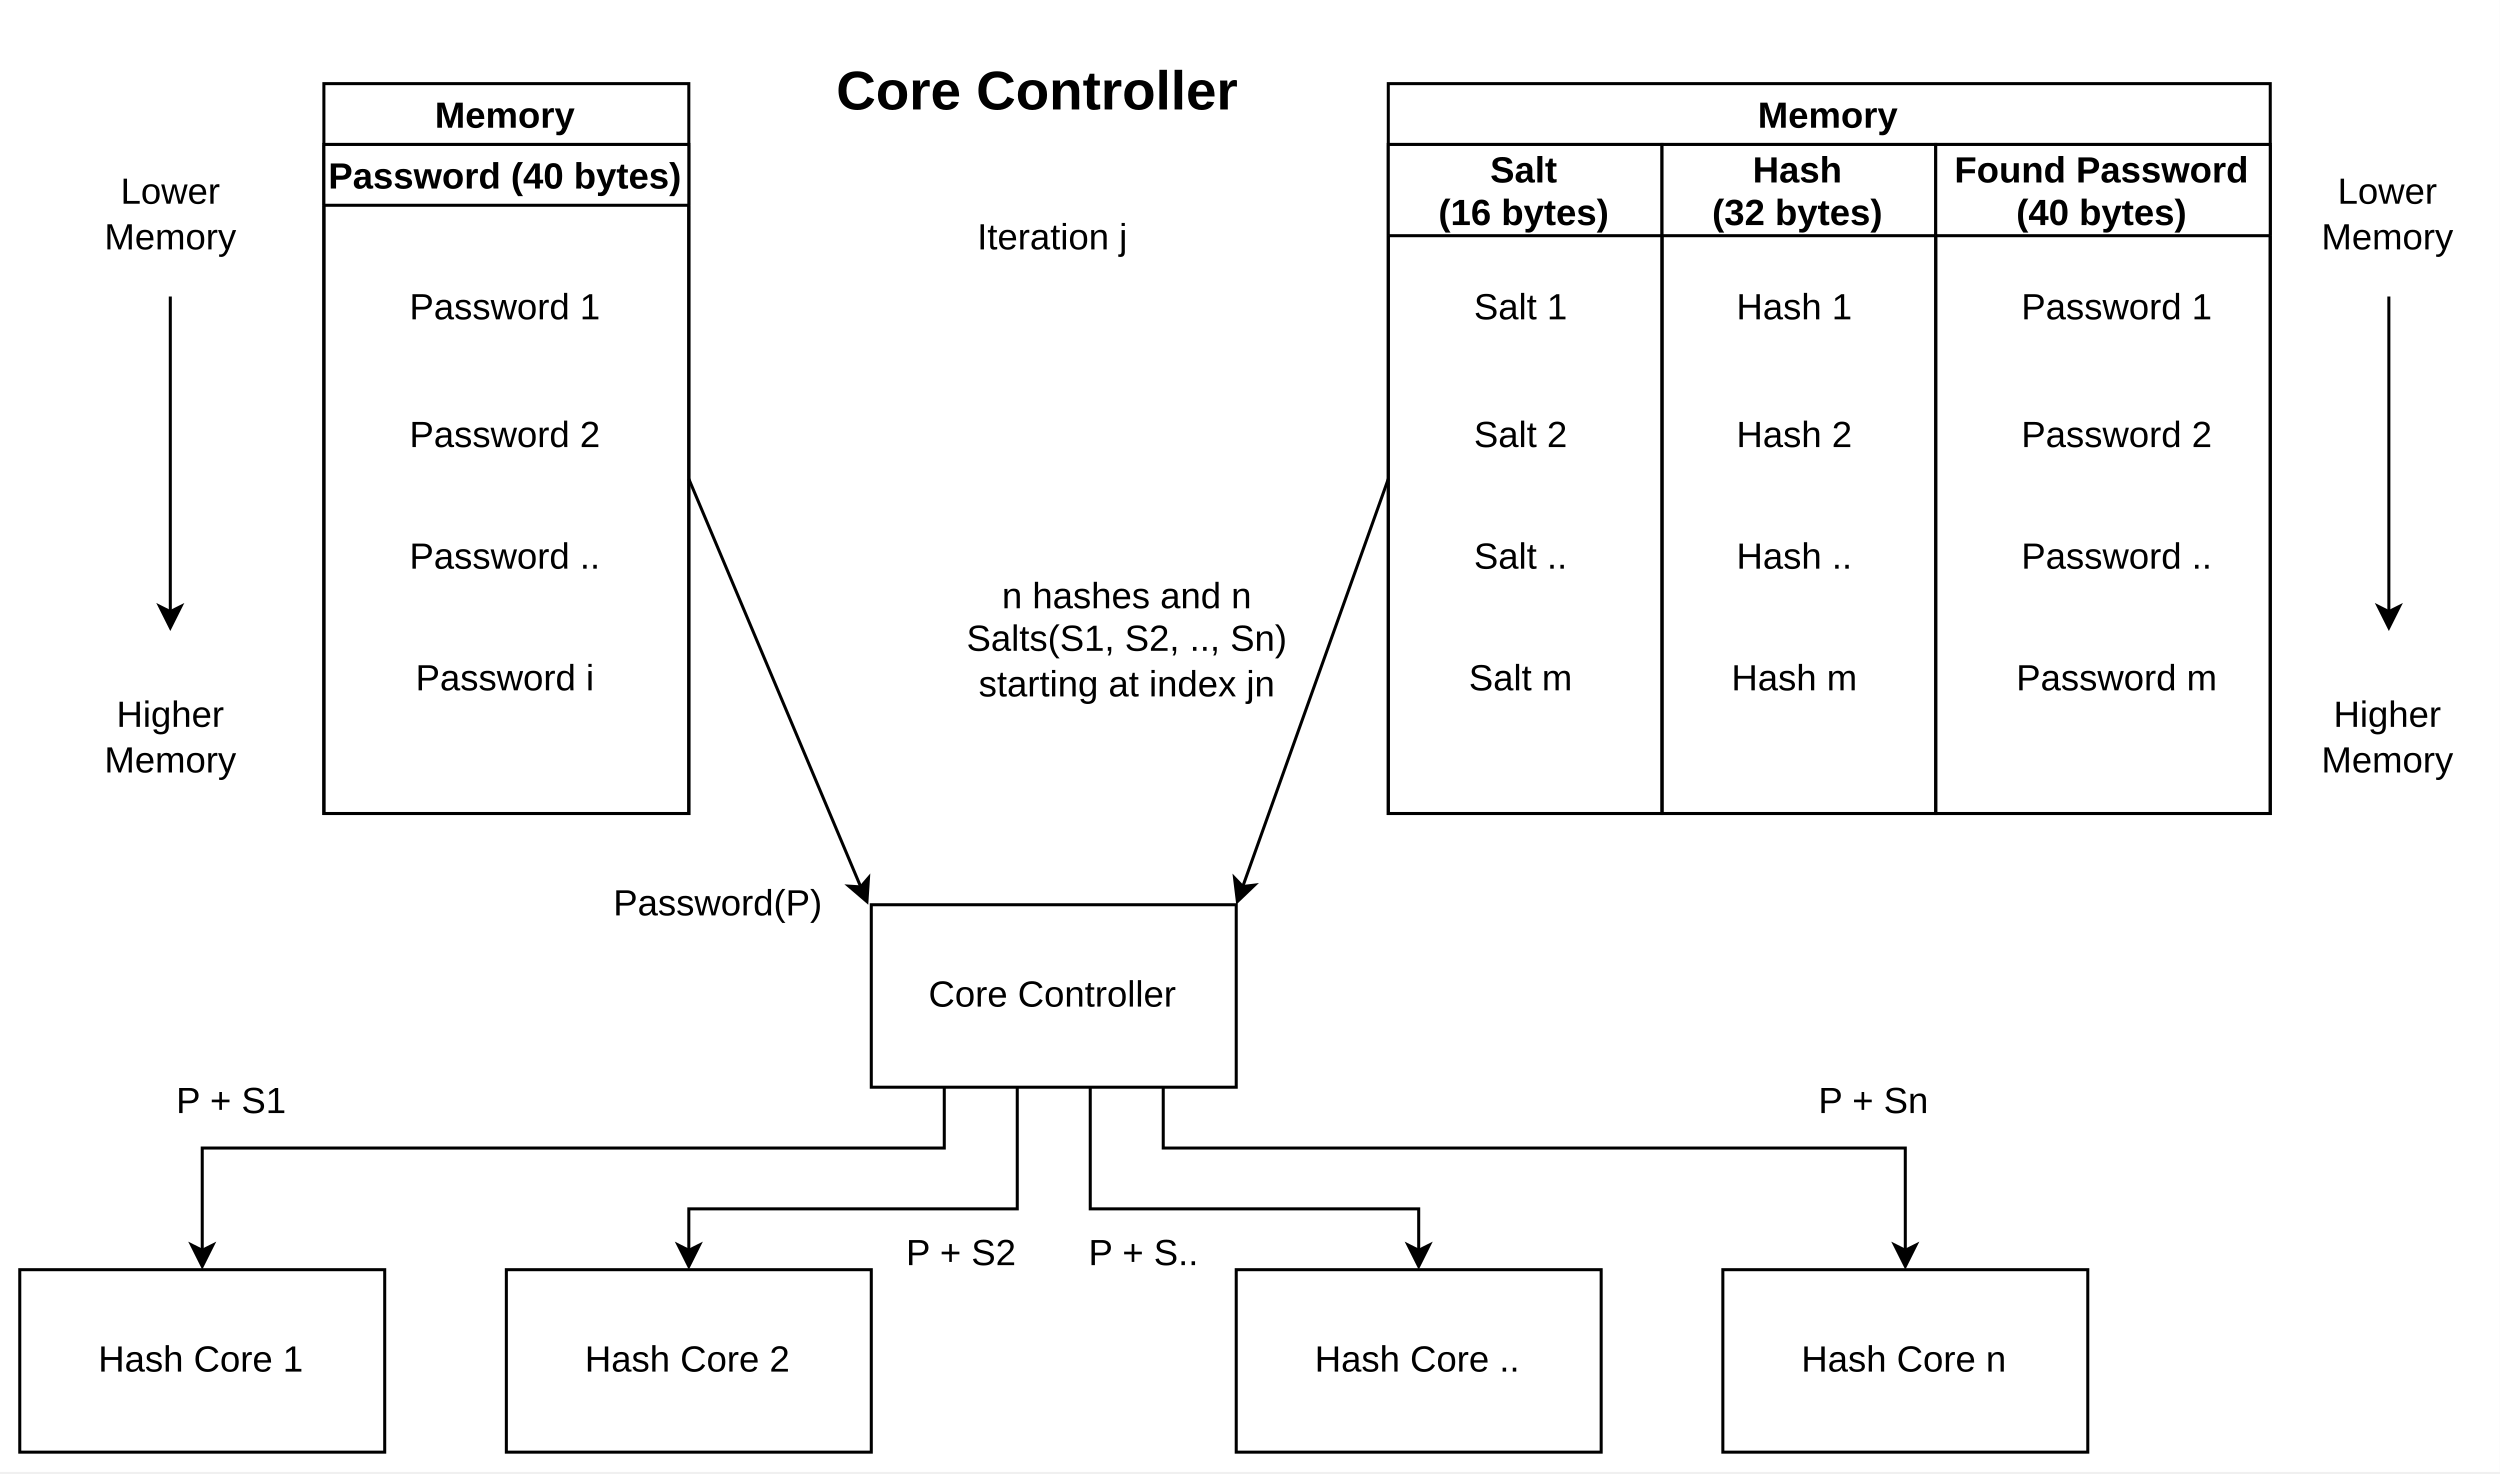
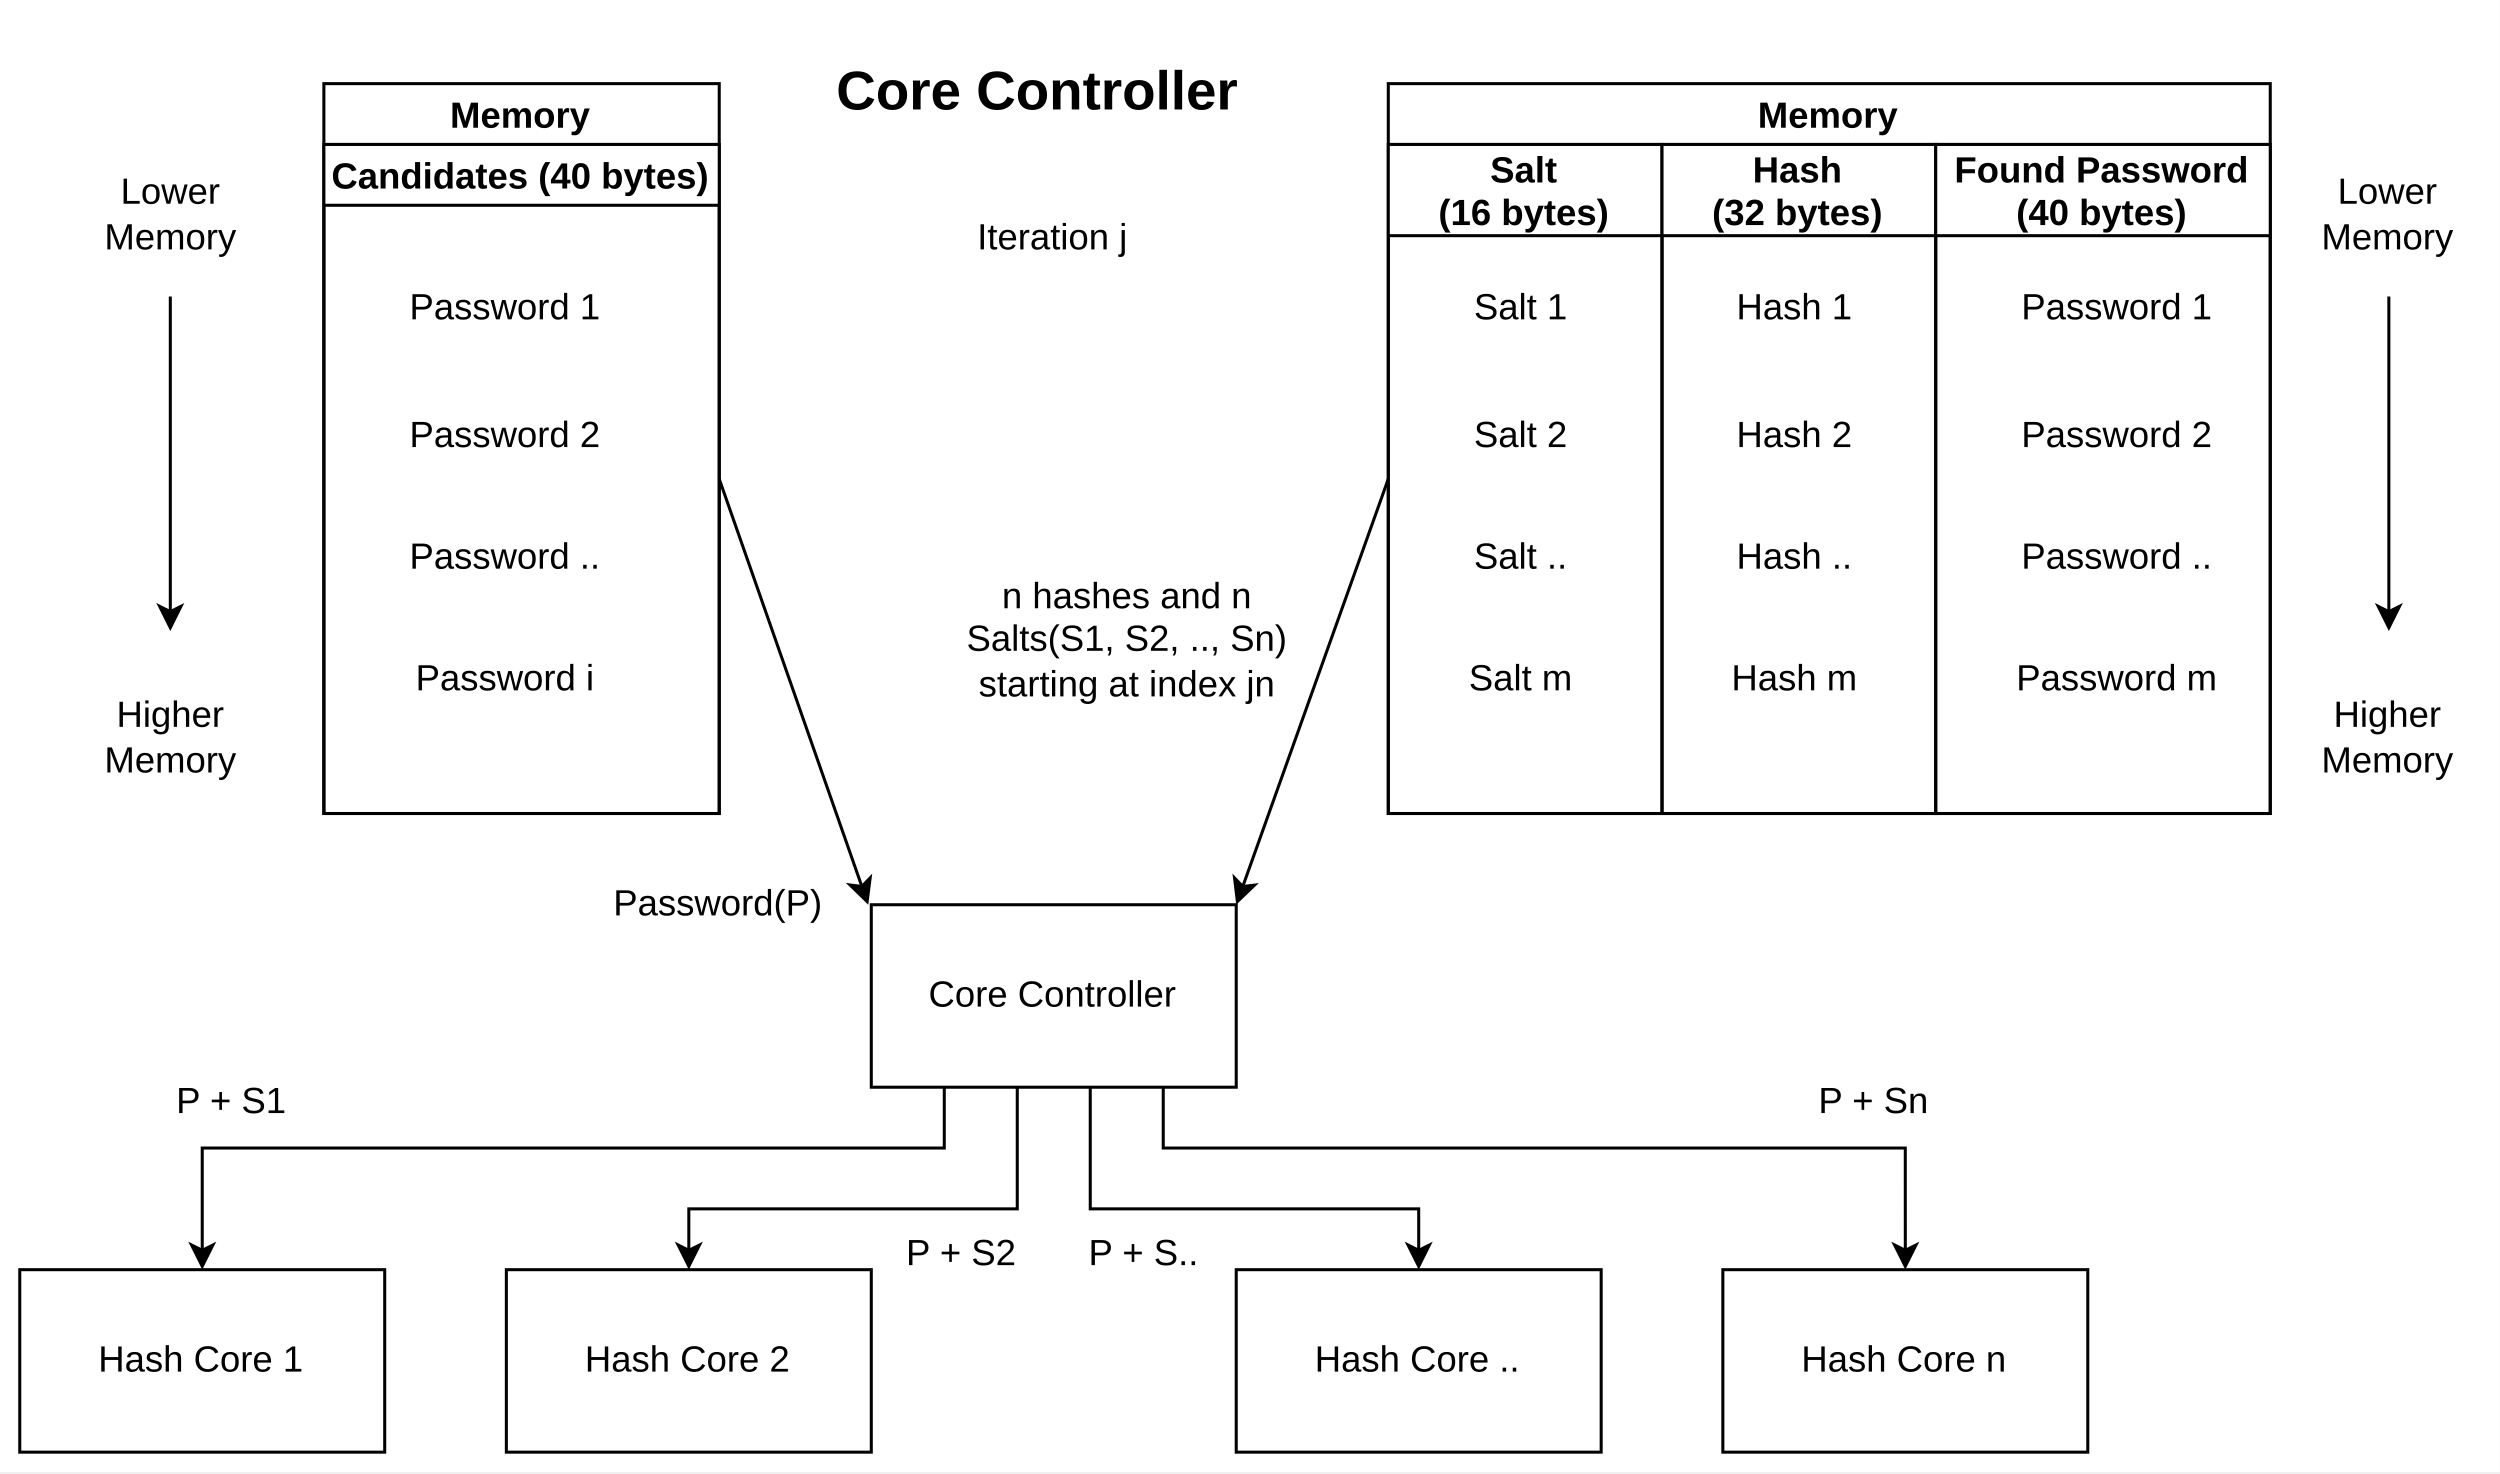
<svg xmlns="http://www.w3.org/2000/svg" version="1.1" id="svg2" width="782.72" height="461.44" viewBox="0 0 782.72 461.44">
  <defs id="defs6">
    <clipPath clipPathUnits="userSpaceOnUse" id="clipPath16">
      <path d="M 0,0 H 2445.833 V 1440.126 H 0 Z" clip-rule="evenodd" id="path14" />
    </clipPath>
    <clipPath clipPathUnits="userSpaceOnUse" id="clipPath28">
      <path d="M 0,0 H 2445.833 V 1440.126 H 0 Z" clip-rule="evenodd" id="path26" />
    </clipPath>
  </defs>
  <g id="g8" transform="matrix(0.32,0,0,0.32,0,1.4869333e-5)">
    <g id="g10">
      <g id="g12" clip-path="url(#clipPath16)">
        <g id="g18" transform="scale(2.975466)">
          <path d="M 0,0 H 822 V 485 H 0 Z" style="fill:#ffffff;fill-opacity:1;fill-rule:nonzero;stroke:none" id="path20" />
        </g>
      </g>
    </g>
    <g id="g22">
      <g id="g24" clip-path="url(#clipPath28)">
        <g id="g30" transform="matrix(2.975466,0,0,2.975466,1.487733,1.487733)">
          <path d="m 358,357 v 40 h 108 v 13.64" style="fill:none;stroke:#000000;stroke-width:1;stroke-linecap:butt;stroke-linejoin:miter;stroke-miterlimit:10;stroke-dasharray:none;stroke-opacity:1" id="path32" />
          <path d="m 466,415.89 -3.5,-7 3.5,1.75 3.5,-1.75 z" style="fill:#000000;fill-opacity:1;fill-rule:nonzero;stroke:none" id="path34" />
          <path d="m 466,415.89 -3.5,-7 3.5,1.75 3.5,-1.75 z" style="fill:none;stroke:#000000;stroke-width:1;stroke-linecap:butt;stroke-linejoin:miter;stroke-miterlimit:10;stroke-dasharray:none;stroke-opacity:1" id="path36" />
          <path d="m 310,357 v 20 H 66 v 33.64" style="fill:none;stroke:#000000;stroke-width:1;stroke-linecap:butt;stroke-linejoin:miter;stroke-miterlimit:10;stroke-dasharray:none;stroke-opacity:1" id="path38" />
          <path d="m 66,415.89 -3.5,-7 3.5,1.75 3.5,-1.75 z" style="fill:#000000;fill-opacity:1;fill-rule:nonzero;stroke:none" id="path40" />
          <path d="m 66,415.89 -3.5,-7 3.5,1.75 3.5,-1.75 z" style="fill:none;stroke:#000000;stroke-width:1;stroke-linecap:butt;stroke-linejoin:miter;stroke-miterlimit:10;stroke-dasharray:none;stroke-opacity:1" id="path42" />
          <path d="m 382,357 v 20 h 244 l 0.01,33.64" style="fill:none;stroke:#000000;stroke-width:1;stroke-linecap:butt;stroke-linejoin:miter;stroke-miterlimit:10;stroke-dasharray:none;stroke-opacity:1" id="path44" />
          <path d="m 626.01,415.89 -3.51,-7 3.51,1.75 3.5,-1.75 z" style="fill:#000000;fill-opacity:1;fill-rule:nonzero;stroke:none" id="path46" />
          <path d="m 626.01,415.89 -3.51,-7 3.51,1.75 3.5,-1.75 z" style="fill:none;stroke:#000000;stroke-width:1;stroke-linecap:butt;stroke-linejoin:miter;stroke-miterlimit:10;stroke-dasharray:none;stroke-opacity:1" id="path48" />
          <path d="m 286,297 h 120 v 60 H 286 Z" style="fill:#ffffff;fill-opacity:1;fill-rule:nonzero;stroke:none" id="path50" />
          <path d="m 286,297 h 120 v 60 H 286 Z" style="fill:none;stroke:#000000;stroke-width:1;stroke-linecap:butt;stroke-linejoin:miter;stroke-miterlimit:10;stroke-dasharray:none;stroke-opacity:1" id="path52" />
        </g>
        <g id="g54" transform="scale(2.975496)">
          <text xml:space="preserve" transform="translate(305.3125,331)" style="font-variant:normal;font-weight:normal;font-size:12px;font-family:'Liberation Sans';-inkscape-font-specification:LiberationSans;writing-mode:lr-tb;fill:#000000;fill-opacity:1;fill-rule:nonzero;stroke:none" id="text58">
            <tspan x="0 8.666 15.34 19.336 26.01 29.344 38.01 44.684 51.357 54.691 58.688 65.361 68.027 70.693 77.367" y="0" id="tspan56">Core Controller</tspan>
          </text>
        </g>
        <g id="g60" transform="matrix(2.975466,0,0,2.975466,1.487733,1.487733)">
          <path d="m 6,417 h 120 v 60 H 6 Z" style="fill:#ffffff;fill-opacity:1;fill-rule:nonzero;stroke:none" id="path62" />
          <path d="m 6,417 h 120 v 60 H 6 Z" style="fill:none;stroke:#000000;stroke-width:1;stroke-linecap:butt;stroke-linejoin:miter;stroke-miterlimit:10;stroke-dasharray:none;stroke-opacity:1" id="path64" />
        </g>
        <g id="g66" transform="scale(2.975496)">
          <text xml:space="preserve" transform="translate(32.3125,451)" style="font-variant:normal;font-weight:normal;font-size:12px;font-family:'Liberation Sans';-inkscape-font-specification:LiberationSans;writing-mode:lr-tb;fill:#000000;fill-opacity:1;fill-rule:nonzero;stroke:none" id="text70">
            <tspan x="0 8.666 15.34 21.34 28.014 31.348 40.014 46.688 50.684 57.357 60.691" y="0" id="tspan68">Hash Core 1</tspan>
          </text>
        </g>
        <g id="g72" transform="matrix(2.975466,0,0,2.975466,1.487733,1.487733)">
          <path d="m 166,417 h 120 v 60 H 166 Z" style="fill:#ffffff;fill-opacity:1;fill-rule:nonzero;stroke:none" id="path74" />
          <path d="m 166,417 h 120 v 60 H 166 Z" style="fill:none;stroke:#000000;stroke-width:1;stroke-linecap:butt;stroke-linejoin:miter;stroke-miterlimit:10;stroke-dasharray:none;stroke-opacity:1" id="path76" />
        </g>
        <g id="g78" transform="scale(2.975496)">
          <text xml:space="preserve" transform="translate(192.3125,451)" style="font-variant:normal;font-weight:normal;font-size:12px;font-family:'Liberation Sans';-inkscape-font-specification:LiberationSans;writing-mode:lr-tb;fill:#000000;fill-opacity:1;fill-rule:nonzero;stroke:none" id="text82">
            <tspan x="0 8.666 15.34 21.34 28.014 31.348 40.014 46.688 50.684 57.357 60.691" y="0" id="tspan80">Hash Core 2</tspan>
          </text>
        </g>
        <g id="g84" transform="matrix(2.975466,0,0,2.975466,1.487733,1.487733)">
          <path d="m 406,417 h 120 v 60 H 406 Z" style="fill:#ffffff;fill-opacity:1;fill-rule:nonzero;stroke:none" id="path86" />
          <path d="m 406,417 h 120 v 60 H 406 Z" style="fill:none;stroke:#000000;stroke-width:1;stroke-linecap:butt;stroke-linejoin:miter;stroke-miterlimit:10;stroke-dasharray:none;stroke-opacity:1" id="path88" />
        </g>
        <g id="g90" transform="scale(2.975496)">
          <text xml:space="preserve" transform="translate(432.3125,451)" style="font-variant:normal;font-weight:normal;font-size:12px;font-family:'Liberation Sans';-inkscape-font-specification:LiberationSans;writing-mode:lr-tb;fill:#000000;fill-opacity:1;fill-rule:nonzero;stroke:none" id="text94">
            <tspan x="0 8.666 15.34 21.34 28.014 31.348 40.014 46.688 50.684 57.357 60.691 64.025" y="0" id="tspan92">Hash Core ..</tspan>
          </text>
        </g>
        <g id="g96" transform="matrix(2.975466,0,0,2.975466,1.487733,1.487733)">
          <path d="m 566.01,417 h 120 v 60 h -120 z" style="fill:#ffffff;fill-opacity:1;fill-rule:nonzero;stroke:none" id="path98" />
          <path d="m 566.01,417 h 120 v 60 h -120 z" style="fill:none;stroke:#000000;stroke-width:1;stroke-linecap:butt;stroke-linejoin:miter;stroke-miterlimit:10;stroke-dasharray:none;stroke-opacity:1" id="path100" />
        </g>
        <g id="g102" transform="scale(2.975496)">
          <text xml:space="preserve" transform="translate(592.3125,451)" style="font-variant:normal;font-weight:normal;font-size:12px;font-family:'Liberation Sans';-inkscape-font-specification:LiberationSans;writing-mode:lr-tb;fill:#000000;fill-opacity:1;fill-rule:nonzero;stroke:none" id="text106">
            <tspan x="0 8.666 15.34 21.34 28.014 31.348 40.014 46.688 50.684 57.357 60.691" y="0" id="tspan104">Hash Core n</tspan>
          </text>
        </g>
        <g id="g108" transform="matrix(2.975466,0,0,2.975466,1.487733,1.487733)">
-           <path d="m 226,157 56.53,134.13" style="fill:none;stroke:#000000;stroke-width:1;stroke-linecap:butt;stroke-linejoin:miter;stroke-miterlimit:10;stroke-dasharray:none;stroke-opacity:1" id="path110" />
-           <path d="m 284.57,295.97 -5.95,-5.09 3.91,0.25 2.55,-2.97 z" style="fill:#000000;fill-opacity:1;fill-rule:nonzero;stroke:none" id="path112" />
-           <path d="m 284.57,295.97 -5.95,-5.09 3.91,0.25 2.55,-2.97 z" style="fill:none;stroke:#000000;stroke-width:1;stroke-linecap:butt;stroke-linejoin:miter;stroke-miterlimit:10;stroke-dasharray:none;stroke-opacity:1" id="path114" />
+           <path d="m 236,157 46.9,133.99" style="fill:none;stroke:#000000;stroke-width:1;stroke-linecap:butt;stroke-linejoin:miter;stroke-miterlimit:10;stroke-dasharray:none;stroke-opacity:1" id="path110" />
+           <path d="m 284.63,295.95 -5.61,-5.45 3.88,0.49 2.72,-2.81 z" style="fill:#000000;fill-opacity:1;fill-rule:nonzero;stroke:none" id="path112" />
+           <path d="m 284.63,295.95 -5.61,-5.45 3.88,0.49 2.72,-2.81 z" style="fill:none;stroke:#000000;stroke-width:1;stroke-linecap:butt;stroke-linejoin:miter;stroke-miterlimit:10;stroke-dasharray:none;stroke-opacity:1" id="path114" />
        </g>
        <g id="g116" transform="scale(2.975496)">
          <text xml:space="preserve" transform="translate(201.6562,301)" style="font-variant:normal;font-weight:normal;font-size:12px;font-family:'Liberation Sans';-inkscape-font-specification:LiberationSans;writing-mode:lr-tb;fill:#000000;fill-opacity:1;fill-rule:nonzero;stroke:none" id="text120">
            <tspan x="0 8.004 14.678 20.678 26.678 35.344 42.018 46.014 52.688 56.684 64.688" y="0" id="tspan118">Password(P)</tspan>
          </text>
        </g>
        <g id="g122" transform="matrix(2.975466,0,0,2.975466,1.487733,1.487733)">
          <path d="M 456,47 V 27 h 290.01 v 20" style="fill:#ffffff;fill-opacity:1;fill-rule:nonzero;stroke:none" id="path124" />
          <path d="M 456,47 V 27 h 290.01 v 20" style="fill:none;stroke:#000000;stroke-width:1;stroke-linecap:butt;stroke-linejoin:miter;stroke-miterlimit:10;stroke-dasharray:none;stroke-opacity:1" id="path126" />
          <path d="M 456,47 V 267 H 746.01 V 47" style="fill:none;stroke:#000000;stroke-width:1;stroke-linecap:butt;stroke-linejoin:miter;stroke-miterlimit:10;stroke-dasharray:none;stroke-opacity:1" id="path128" />
          <path d="M 456,47 H 746.01" style="fill:none;stroke:#000000;stroke-width:1;stroke-linecap:butt;stroke-linejoin:miter;stroke-miterlimit:10;stroke-dasharray:none;stroke-opacity:1" id="path130" />
        </g>
        <g id="g132" transform="scale(2.975466)">
          <text xml:space="preserve" transform="translate(578,42)" style="font-variant:normal;font-weight:bold;font-size:12px;font-family:'Liberation Sans';-inkscape-font-specification:LiberationSans-Bold;writing-mode:lr-tb;fill:#000000;fill-opacity:1;fill-rule:nonzero;stroke:none" id="text136">
            <tspan x="0 9.996 16.67 27.34 34.67 39.34" y="0" id="tspan134">Memory</tspan>
          </text>
        </g>
        <g id="g138" transform="matrix(2.975466,0,0,2.975466,1.487733,1.487733)">
          <path d="M 456,77 V 47 h 90.01 v 30" style="fill:#ffffff;fill-opacity:1;fill-rule:nonzero;stroke:none" id="path140" />
          <path d="M 456,77 V 47 h 90.01 v 30" style="fill:none;stroke:#000000;stroke-width:1;stroke-linecap:butt;stroke-linejoin:miter;stroke-miterlimit:10;stroke-dasharray:none;stroke-opacity:1" id="path142" />
          <path d="m 456,77 v 190 h 90.01 V 77" style="fill:none;stroke:#000000;stroke-width:1;stroke-linecap:butt;stroke-linejoin:miter;stroke-miterlimit:10;stroke-dasharray:none;stroke-opacity:1" id="path144" />
          <path d="m 456,77 h 90.01" style="fill:none;stroke:#000000;stroke-width:1;stroke-linecap:butt;stroke-linejoin:miter;stroke-miterlimit:10;stroke-dasharray:none;stroke-opacity:1" id="path146" />
        </g>
        <g id="g148" transform="scale(2.975466)">
          <text xml:space="preserve" transform="translate(490,60)" style="font-variant:normal;font-weight:bold;font-size:12px;font-family:'Liberation Sans';-inkscape-font-specification:LiberationSans-Bold;writing-mode:lr-tb;fill:#000000;fill-opacity:1;fill-rule:nonzero;stroke:none" id="text152">
            <tspan x="0 8.004 14.678 18.012" y="0" id="tspan150">Salt</tspan>
          </text>
          <text xml:space="preserve" transform="translate(472.9844,74)" style="font-variant:normal;font-weight:bold;font-size:12px;font-family:'Liberation Sans';-inkscape-font-specification:LiberationSans-Bold;writing-mode:lr-tb;fill:#000000;fill-opacity:1;fill-rule:nonzero;stroke:none" id="text156">
            <tspan x="0 3.996 10.67 17.344 20.678 28.008 34.682 38.678 45.352 52.025" y="0" id="tspan154">(16 bytes)</tspan>
          </text>
          <text xml:space="preserve" transform="translate(484.6562,147)" style="font-variant:normal;font-weight:normal;font-size:12px;font-family:'Liberation Sans';-inkscape-font-specification:LiberationSans;writing-mode:lr-tb;fill:#000000;fill-opacity:1;fill-rule:nonzero;stroke:none" id="text160">
            <tspan x="0 8.004 14.678 17.344 20.678 24.012" y="0" id="tspan158">Salt 2</tspan>
          </text>
          <text xml:space="preserve" transform="translate(484.6562,187)" style="font-variant:normal;font-weight:normal;font-size:12px;font-family:'Liberation Sans';-inkscape-font-specification:LiberationSans;writing-mode:lr-tb;fill:#000000;fill-opacity:1;fill-rule:nonzero;stroke:none" id="text164">
            <tspan x="0 8.004 14.678 17.344 20.678 24.012 27.346" y="0" id="tspan162">Salt ..</tspan>
          </text>
          <text xml:space="preserve" transform="translate(482.9844,227)" style="font-variant:normal;font-weight:normal;font-size:12px;font-family:'Liberation Sans';-inkscape-font-specification:LiberationSans;writing-mode:lr-tb;fill:#000000;fill-opacity:1;fill-rule:nonzero;stroke:none" id="text168">
            <tspan x="0 8.004 14.678 17.344 20.678 24.012" y="0" id="tspan166">Salt m</tspan>
          </text>
          <text xml:space="preserve" transform="translate(484.6562,105)" style="font-variant:normal;font-weight:normal;font-size:12px;font-family:'Liberation Sans';-inkscape-font-specification:LiberationSans;writing-mode:lr-tb;fill:#000000;fill-opacity:1;fill-rule:nonzero;stroke:none" id="text172">
            <tspan x="0 8.004 14.678 17.344 20.678 24.012" y="0" id="tspan170">Salt 1</tspan>
          </text>
        </g>
        <g id="g174" transform="matrix(2.975466,0,0,2.975466,1.487733,1.487733)">
          <path d="M 546.01,77 V 47 h 90 v 30" style="fill:#ffffff;fill-opacity:1;fill-rule:nonzero;stroke:none" id="path176" />
          <path d="M 546.01,77 V 47 h 90 v 30" style="fill:none;stroke:#000000;stroke-width:1;stroke-linecap:butt;stroke-linejoin:miter;stroke-miterlimit:10;stroke-dasharray:none;stroke-opacity:1" id="path178" />
          <path d="m 546.01,77 v 190 h 90 V 77" style="fill:none;stroke:#000000;stroke-width:1;stroke-linecap:butt;stroke-linejoin:miter;stroke-miterlimit:10;stroke-dasharray:none;stroke-opacity:1" id="path180" />
          <path d="m 546.01,77 h 90" style="fill:none;stroke:#000000;stroke-width:1;stroke-linecap:butt;stroke-linejoin:miter;stroke-miterlimit:10;stroke-dasharray:none;stroke-opacity:1" id="path182" />
        </g>
        <g id="g184" transform="scale(2.975466)">
          <text xml:space="preserve" transform="translate(576.3281,60)" style="font-variant:normal;font-weight:bold;font-size:12px;font-family:'Liberation Sans';-inkscape-font-specification:LiberationSans-Bold;writing-mode:lr-tb;fill:#000000;fill-opacity:1;fill-rule:nonzero;stroke:none" id="text188">
            <tspan x="0 8.666 15.34 22.014" y="0" id="tspan186">Hash</tspan>
          </text>
          <text xml:space="preserve" transform="translate(562.9844,74)" style="font-variant:normal;font-weight:bold;font-size:12px;font-family:'Liberation Sans';-inkscape-font-specification:LiberationSans-Bold;writing-mode:lr-tb;fill:#000000;fill-opacity:1;fill-rule:nonzero;stroke:none" id="text192">
            <tspan x="0 3.996 10.67 17.344 20.678 28.008 34.682 38.678 45.352 52.025" y="0" id="tspan190">(32 bytes)</tspan>
          </text>
          <text xml:space="preserve" transform="translate(570.9844,105)" style="font-variant:normal;font-weight:normal;font-size:12px;font-family:'Liberation Sans';-inkscape-font-specification:LiberationSans;writing-mode:lr-tb;fill:#000000;fill-opacity:1;fill-rule:nonzero;stroke:none" id="text196">
            <tspan x="0 8.666 15.34 21.34 28.014 31.348" y="0" id="tspan194">Hash 1</tspan>
          </text>
          <text xml:space="preserve" transform="translate(570.9844,147)" style="font-variant:normal;font-weight:normal;font-size:12px;font-family:'Liberation Sans';-inkscape-font-specification:LiberationSans;writing-mode:lr-tb;fill:#000000;fill-opacity:1;fill-rule:nonzero;stroke:none" id="text200">
            <tspan x="0 8.666 15.34 21.34 28.014 31.348" y="0" id="tspan198">Hash 2</tspan>
          </text>
          <text xml:space="preserve" transform="translate(571,187)" style="font-variant:normal;font-weight:normal;font-size:12px;font-family:'Liberation Sans';-inkscape-font-specification:LiberationSans;writing-mode:lr-tb;fill:#000000;fill-opacity:1;fill-rule:nonzero;stroke:none" id="text204">
            <tspan x="0 8.666 15.34 21.34 28.014 31.348 34.682" y="0" id="tspan202">Hash ..</tspan>
          </text>
          <text xml:space="preserve" transform="translate(569.3281,227)" style="font-variant:normal;font-weight:normal;font-size:12px;font-family:'Liberation Sans';-inkscape-font-specification:LiberationSans;writing-mode:lr-tb;fill:#000000;fill-opacity:1;fill-rule:nonzero;stroke:none" id="text208">
            <tspan x="0 8.666 15.34 21.34 28.014 31.348" y="0" id="tspan206">Hash m</tspan>
          </text>
        </g>
        <g id="g210" transform="matrix(2.975466,0,0,2.975466,1.487733,1.487733)">
          <path d="M 636.01,77 V 47 h 110 v 30" style="fill:#ffffff;fill-opacity:1;fill-rule:nonzero;stroke:none" id="path212" />
          <path d="M 636.01,77 V 47 h 110 v 30" style="fill:none;stroke:#000000;stroke-width:1;stroke-linecap:butt;stroke-linejoin:miter;stroke-miterlimit:10;stroke-dasharray:none;stroke-opacity:1" id="path214" />
          <path d="m 636.01,77 v 190 h 110 V 77" style="fill:none;stroke:#000000;stroke-width:1;stroke-linecap:butt;stroke-linejoin:miter;stroke-miterlimit:10;stroke-dasharray:none;stroke-opacity:1" id="path216" />
          <path d="m 636.01,77 h 110" style="fill:none;stroke:#000000;stroke-width:1;stroke-linecap:butt;stroke-linejoin:miter;stroke-miterlimit:10;stroke-dasharray:none;stroke-opacity:1" id="path218" />
        </g>
        <g id="g220" transform="scale(2.975466)">
          <text xml:space="preserve" transform="translate(642.6562,60)" style="font-variant:normal;font-weight:bold;font-size:12px;font-family:'Liberation Sans';-inkscape-font-specification:LiberationSans-Bold;writing-mode:lr-tb;fill:#000000;fill-opacity:1;fill-rule:nonzero;stroke:none" id="text224">
            <tspan x="0 7.33 14.66 21.99 29.32 36.65 39.984 47.988 54.662 61.336 68.01 77.344 84.674 89.344" y="0" id="tspan222">Found Password</tspan>
          </text>
          <text xml:space="preserve" transform="translate(662.9844,74)" style="font-variant:normal;font-weight:bold;font-size:12px;font-family:'Liberation Sans';-inkscape-font-specification:LiberationSans-Bold;writing-mode:lr-tb;fill:#000000;fill-opacity:1;fill-rule:nonzero;stroke:none" id="text228">
            <tspan x="0 3.996 10.67 17.344 20.678 28.008 34.682 38.678 45.352 52.025" y="0" id="tspan226">(40 bytes)</tspan>
          </text>
          <text xml:space="preserve" transform="translate(664.6562,105)" style="font-variant:normal;font-weight:normal;font-size:12px;font-family:'Liberation Sans';-inkscape-font-specification:LiberationSans;writing-mode:lr-tb;fill:#000000;fill-opacity:1;fill-rule:nonzero;stroke:none" id="text232">
            <tspan x="0 8.004 14.678 20.678 26.678 35.344 42.018 46.014 52.688 56.021" y="0" id="tspan230">Password 1</tspan>
          </text>
          <text xml:space="preserve" transform="translate(664.6562,147)" style="font-variant:normal;font-weight:normal;font-size:12px;font-family:'Liberation Sans';-inkscape-font-specification:LiberationSans;writing-mode:lr-tb;fill:#000000;fill-opacity:1;fill-rule:nonzero;stroke:none" id="text236">
            <tspan x="0 8.004 14.678 20.678 26.678 35.344 42.018 46.014 52.688 56.021" y="0" id="tspan234">Password 2</tspan>
          </text>
          <text xml:space="preserve" transform="translate(664.6562,187)" style="font-variant:normal;font-weight:normal;font-size:12px;font-family:'Liberation Sans';-inkscape-font-specification:LiberationSans;writing-mode:lr-tb;fill:#000000;fill-opacity:1;fill-rule:nonzero;stroke:none" id="text240">
            <tspan x="0 8.004 14.678 20.678 26.678 35.344 42.018 46.014 52.688 56.021 59.355" y="0" id="tspan238">Password ..</tspan>
          </text>
          <text xml:space="preserve" transform="translate(662.9844,227)" style="font-variant:normal;font-weight:normal;font-size:12px;font-family:'Liberation Sans';-inkscape-font-specification:LiberationSans;writing-mode:lr-tb;fill:#000000;fill-opacity:1;fill-rule:nonzero;stroke:none" id="text244">
            <tspan x="0 8.004 14.678 20.678 26.678 35.344 42.018 46.014 52.688 56.021" y="0" id="tspan242">Password m</tspan>
          </text>
        </g>
        <g id="g246" transform="matrix(2.975466,0,0,2.975466,1.487733,1.487733)">
          <path d="M 456,157 408.15,291.01" style="fill:none;stroke:#000000;stroke-width:1;stroke-linecap:butt;stroke-linejoin:miter;stroke-miterlimit:10;stroke-dasharray:none;stroke-opacity:1" id="path248" />
          <path d="m 406.38,295.95 -0.94,-7.77 2.71,2.83 3.88,-0.47 z" style="fill:#000000;fill-opacity:1;fill-rule:nonzero;stroke:none" id="path250" />
          <path d="m 406.38,295.95 -0.94,-7.77 2.71,2.83 3.88,-0.47 z" style="fill:none;stroke:#000000;stroke-width:1;stroke-linecap:butt;stroke-linejoin:miter;stroke-miterlimit:10;stroke-dasharray:none;stroke-opacity:1" id="path252" />
        </g>
        <g id="g254" transform="scale(2.975496)">
          <text xml:space="preserve" transform="translate(768.6562,67)" style="font-variant:normal;font-weight:normal;font-size:12px;font-family:'Liberation Sans';-inkscape-font-specification:LiberationSans;writing-mode:lr-tb;fill:#000000;fill-opacity:1;fill-rule:nonzero;stroke:none" id="text258">
            <tspan x="0 6.674 13.348 22.014 28.688" y="0" id="tspan256">Lower</tspan>
          </text>
          <text xml:space="preserve" transform="translate(763.3281,82)" style="font-variant:normal;font-weight:normal;font-size:12px;font-family:'Liberation Sans';-inkscape-font-specification:LiberationSans;writing-mode:lr-tb;fill:#000000;fill-opacity:1;fill-rule:nonzero;stroke:none" id="text262">
            <tspan x="0 9.996 16.67 26.666 33.34 37.336" y="0" id="tspan260">Memory</tspan>
          </text>
          <text xml:space="preserve" transform="translate(767.3125,239)" style="font-variant:normal;font-weight:normal;font-size:12px;font-family:'Liberation Sans';-inkscape-font-specification:LiberationSans;writing-mode:lr-tb;fill:#000000;fill-opacity:1;fill-rule:nonzero;stroke:none" id="text266">
            <tspan x="0 8.666 11.332 18.006 24.68 31.354" y="0" id="tspan264">Higher</tspan>
          </text>
          <text xml:space="preserve" transform="translate(763.3281,254)" style="font-variant:normal;font-weight:normal;font-size:12px;font-family:'Liberation Sans';-inkscape-font-specification:LiberationSans;writing-mode:lr-tb;fill:#000000;fill-opacity:1;fill-rule:nonzero;stroke:none" id="text270">
            <tspan x="0 9.996 16.67 26.666 33.34 37.336" y="0" id="tspan268">Memory</tspan>
          </text>
        </g>
        <g id="g272" transform="matrix(2.975466,0,0,2.975466,1.487733,1.487733)">
          <path d="M 785.01,97 V 200.63" style="fill:none;stroke:#000000;stroke-width:1;stroke-linecap:butt;stroke-linejoin:miter;stroke-miterlimit:10;stroke-dasharray:none;stroke-opacity:1" id="path274" />
          <path d="m 785.01,205.88 -3.5,-7 3.5,1.75 3.5,-1.75 z" style="fill:#000000;fill-opacity:1;fill-rule:nonzero;stroke:none" id="path276" />
          <path d="m 785.01,205.88 -3.5,-7 3.5,1.75 3.5,-1.75 z" style="fill:none;stroke:#000000;stroke-width:1;stroke-linecap:butt;stroke-linejoin:miter;stroke-miterlimit:10;stroke-dasharray:none;stroke-opacity:1" id="path278" />
-           <path d="M 106,47 V 27 h 120 v 20" style="fill:#ffffff;fill-opacity:1;fill-rule:nonzero;stroke:none" id="path280" />
-           <path d="M 106,47 V 27 h 120 v 20" style="fill:none;stroke:#000000;stroke-width:1;stroke-linecap:butt;stroke-linejoin:miter;stroke-miterlimit:10;stroke-dasharray:none;stroke-opacity:1" id="path282" />
-           <path d="M 106,47 V 267 H 226 V 47" style="fill:none;stroke:#000000;stroke-width:1;stroke-linecap:butt;stroke-linejoin:miter;stroke-miterlimit:10;stroke-dasharray:none;stroke-opacity:1" id="path284" />
-           <path d="M 106,47 H 226" style="fill:none;stroke:#000000;stroke-width:1;stroke-linecap:butt;stroke-linejoin:miter;stroke-miterlimit:10;stroke-dasharray:none;stroke-opacity:1" id="path286" />
+           <path d="M 106,47 V 27 h 130 v 20" style="fill:#ffffff;fill-opacity:1;fill-rule:nonzero;stroke:none" id="path280" />
+           <path d="M 106,47 V 27 h 130 v 20" style="fill:none;stroke:#000000;stroke-width:1;stroke-linecap:butt;stroke-linejoin:miter;stroke-miterlimit:10;stroke-dasharray:none;stroke-opacity:1" id="path282" />
+           <path d="M 106,47 V 267 H 236 V 47" style="fill:none;stroke:#000000;stroke-width:1;stroke-linecap:butt;stroke-linejoin:miter;stroke-miterlimit:10;stroke-dasharray:none;stroke-opacity:1" id="path284" />
+           <path d="M 106,47 H 236" style="fill:none;stroke:#000000;stroke-width:1;stroke-linecap:butt;stroke-linejoin:miter;stroke-miterlimit:10;stroke-dasharray:none;stroke-opacity:1" id="path286" />
        </g>
        <g id="g288" transform="scale(2.975466)">
-           <text xml:space="preserve" transform="translate(142.9844,42)" style="font-variant:normal;font-weight:bold;font-size:12px;font-family:'Liberation Sans';-inkscape-font-specification:LiberationSans-Bold;writing-mode:lr-tb;fill:#000000;fill-opacity:1;fill-rule:nonzero;stroke:none" id="text292">
+           <text xml:space="preserve" transform="translate(147.9844,42)" style="font-variant:normal;font-weight:bold;font-size:12px;font-family:'Liberation Sans';-inkscape-font-specification:LiberationSans-Bold;writing-mode:lr-tb;fill:#000000;fill-opacity:1;fill-rule:nonzero;stroke:none" id="text292">
            <tspan x="0 9.996 16.67 27.34 34.67 39.34" y="0" id="tspan290">Memory</tspan>
          </text>
        </g>
        <g id="g294" transform="matrix(2.975466,0,0,2.975466,1.487733,1.487733)">
-           <path d="M 106,67 V 47 h 120 v 20" style="fill:#ffffff;fill-opacity:1;fill-rule:nonzero;stroke:none" id="path296" />
-           <path d="M 106,67 V 47 h 120 v 20" style="fill:none;stroke:#000000;stroke-width:1;stroke-linecap:butt;stroke-linejoin:miter;stroke-miterlimit:10;stroke-dasharray:none;stroke-opacity:1" id="path298" />
-           <path d="M 106,67 V 267 H 226 V 67" style="fill:none;stroke:#000000;stroke-width:1;stroke-linecap:butt;stroke-linejoin:miter;stroke-miterlimit:10;stroke-dasharray:none;stroke-opacity:1" id="path300" />
-           <path d="M 106,67 H 226" style="fill:none;stroke:#000000;stroke-width:1;stroke-linecap:butt;stroke-linejoin:miter;stroke-miterlimit:10;stroke-dasharray:none;stroke-opacity:1" id="path302" />
+           <path d="M 106,67 V 47 h 130 v 20" style="fill:#ffffff;fill-opacity:1;fill-rule:nonzero;stroke:none" id="path296" />
+           <path d="M 106,67 V 47 h 130 v 20" style="fill:none;stroke:#000000;stroke-width:1;stroke-linecap:butt;stroke-linejoin:miter;stroke-miterlimit:10;stroke-dasharray:none;stroke-opacity:1" id="path298" />
+           <path d="M 106,67 V 267 H 236 V 67" style="fill:none;stroke:#000000;stroke-width:1;stroke-linecap:butt;stroke-linejoin:miter;stroke-miterlimit:10;stroke-dasharray:none;stroke-opacity:1" id="path300" />
+           <path d="M 106,67 H 236" style="fill:none;stroke:#000000;stroke-width:1;stroke-linecap:butt;stroke-linejoin:miter;stroke-miterlimit:10;stroke-dasharray:none;stroke-opacity:1" id="path302" />
        </g>
        <g id="g304" transform="scale(2.975466)">
-           <text xml:space="preserve" transform="translate(107.9688,62)" style="font-variant:normal;font-weight:bold;font-size:12px;font-family:'Liberation Sans';-inkscape-font-specification:LiberationSans-Bold;writing-mode:lr-tb;fill:#000000;fill-opacity:1;fill-rule:nonzero;stroke:none" id="text308">
-             <tspan x="0 8.004 14.678 21.352 28.025 37.359 44.689 49.359 56.689 60.023 64.02 70.693 77.367 80.701 88.031 94.705 98.701 105.375 112.049" y="0" id="tspan306">Password (40 bytes)</tspan>
+           <text xml:space="preserve" transform="translate(108.9688,62)" style="font-variant:normal;font-weight:bold;font-size:12px;font-family:'Liberation Sans';-inkscape-font-specification:LiberationSans-Bold;writing-mode:lr-tb;fill:#000000;fill-opacity:1;fill-rule:nonzero;stroke:none" id="text308">
+             <tspan x="0 8.666 15.34 22.67 30 33.334 40.664 47.338 51.334 58.008 64.682 68.016 72.012 78.686 85.359 88.693 96.023 102.697 106.693 113.367 120.041" y="0" id="tspan306">Candidates (40 bytes)</tspan>
          </text>
          <text xml:space="preserve" transform="translate(134.6406,105)" style="font-variant:normal;font-weight:normal;font-size:12px;font-family:'Liberation Sans';-inkscape-font-specification:LiberationSans;writing-mode:lr-tb;fill:#000000;fill-opacity:1;fill-rule:nonzero;stroke:none" id="text312">
            <tspan x="0 8.004 14.678 20.678 26.678 35.344 42.018 46.014 52.688 56.021" y="0" id="tspan310">Password 1</tspan>
          </text>
          <text xml:space="preserve" transform="translate(134.6406,147)" style="font-variant:normal;font-weight:normal;font-size:12px;font-family:'Liberation Sans';-inkscape-font-specification:LiberationSans;writing-mode:lr-tb;fill:#000000;fill-opacity:1;fill-rule:nonzero;stroke:none" id="text316">
            <tspan x="0 8.004 14.678 20.678 26.678 35.344 42.018 46.014 52.688 56.021" y="0" id="tspan314">Password 2</tspan>
          </text>
          <text xml:space="preserve" transform="translate(134.6406,187)" style="font-variant:normal;font-weight:normal;font-size:12px;font-family:'Liberation Sans';-inkscape-font-specification:LiberationSans;writing-mode:lr-tb;fill:#000000;fill-opacity:1;fill-rule:nonzero;stroke:none" id="text320">
            <tspan x="0 8.004 14.678 20.678 26.678 35.344 42.018 46.014 52.688 56.021 59.355" y="0" id="tspan318">Password ..</tspan>
          </text>
          <text xml:space="preserve" transform="translate(136.6562,227)" style="font-variant:normal;font-weight:normal;font-size:12px;font-family:'Liberation Sans';-inkscape-font-specification:LiberationSans;writing-mode:lr-tb;fill:#000000;fill-opacity:1;fill-rule:nonzero;stroke:none" id="text324">
            <tspan x="0 8.004 14.678 20.678 26.678 35.344 42.018 46.014 52.688 56.021" y="0" id="tspan322">Password i</tspan>
          </text>
        </g>
        <g id="g326" transform="scale(2.975496)">
          <text xml:space="preserve" transform="translate(329.4531,200)" style="font-variant:normal;font-weight:normal;font-size:12px;font-family:'Liberation Sans';-inkscape-font-specification:LiberationSans;writing-mode:lr-tb;fill:#000000;fill-opacity:1;fill-rule:nonzero;stroke:none" id="text330">
            <tspan x="0 6.674 10.008 16.682 23.355 29.355 36.029 42.703 48.703 52.037 58.711 65.385 72.059 75.393" y="0" id="tspan328">n hashes and n</tspan>
          </text>
          <text xml:space="preserve" transform="translate(317.8125,214)" style="font-variant:normal;font-weight:normal;font-size:12px;font-family:'Liberation Sans';-inkscape-font-specification:LiberationSans;writing-mode:lr-tb;fill:#000000;fill-opacity:1;fill-rule:nonzero;stroke:none" id="text334">
            <tspan x="0 8.004 14.678 17.344 20.678 26.678 30.674 38.678 45.352 48.686 52.02 60.023 66.697 70.031 73.365 76.699 80.033 83.367 86.701 94.705 101.379" y="0" id="tspan332">Salts(S1, S2, .., Sn)</tspan>
          </text>
          <text xml:space="preserve" transform="translate(321.7969,229)" style="font-variant:normal;font-weight:normal;font-size:12px;font-family:'Liberation Sans';-inkscape-font-specification:LiberationSans;writing-mode:lr-tb;fill:#000000;fill-opacity:1;fill-rule:nonzero;stroke:none" id="text338">
            <tspan x="0 6 9.334 16.008 20.004 23.338 26.004 32.678 39.352 42.686 49.359 52.693 56.027 58.693 65.367 72.041 78.715 84.715 88.049 90.715" y="0" id="tspan336">starting at index jn</tspan>
          </text>
          <text xml:space="preserve" transform="translate(39.65625,67)" style="font-variant:normal;font-weight:normal;font-size:12px;font-family:'Liberation Sans';-inkscape-font-specification:LiberationSans;writing-mode:lr-tb;fill:#000000;fill-opacity:1;fill-rule:nonzero;stroke:none" id="text342">
            <tspan x="0 6.674 13.348 22.014 28.688" y="0" id="tspan340">Lower</tspan>
          </text>
          <text xml:space="preserve" transform="translate(34.32812,82)" style="font-variant:normal;font-weight:normal;font-size:12px;font-family:'Liberation Sans';-inkscape-font-specification:LiberationSans;writing-mode:lr-tb;fill:#000000;fill-opacity:1;fill-rule:nonzero;stroke:none" id="text346">
            <tspan x="0 9.996 16.67 26.666 33.34 37.336" y="0" id="tspan344">Memory</tspan>
          </text>
          <text xml:space="preserve" transform="translate(38.3125,239)" style="font-variant:normal;font-weight:normal;font-size:12px;font-family:'Liberation Sans';-inkscape-font-specification:LiberationSans;writing-mode:lr-tb;fill:#000000;fill-opacity:1;fill-rule:nonzero;stroke:none" id="text350">
            <tspan x="0 8.666 11.332 18.006 24.68 31.354" y="0" id="tspan348">Higher</tspan>
          </text>
          <text xml:space="preserve" transform="translate(34.32812,254)" style="font-variant:normal;font-weight:normal;font-size:12px;font-family:'Liberation Sans';-inkscape-font-specification:LiberationSans;writing-mode:lr-tb;fill:#000000;fill-opacity:1;fill-rule:nonzero;stroke:none" id="text354">
            <tspan x="0 9.996 16.67 26.666 33.34 37.336" y="0" id="tspan352">Memory</tspan>
          </text>
        </g>
        <g id="g356" transform="matrix(2.975466,0,0,2.975466,1.487733,1.487733)">
          <path d="M 55.5,97 V 200.63" style="fill:none;stroke:#000000;stroke-width:1;stroke-linecap:butt;stroke-linejoin:miter;stroke-miterlimit:10;stroke-dasharray:none;stroke-opacity:1" id="path358" />
          <path d="m 55.5,205.88 -3.5,-7 3.5,1.75 3.5,-1.75 z" style="fill:#000000;fill-opacity:1;fill-rule:nonzero;stroke:none" id="path360" />
          <path d="m 55.5,205.88 -3.5,-7 3.5,1.75 3.5,-1.75 z" style="fill:none;stroke:#000000;stroke-width:1;stroke-linecap:butt;stroke-linejoin:miter;stroke-miterlimit:10;stroke-dasharray:none;stroke-opacity:1" id="path362" />
        </g>
        <g id="g364" transform="scale(2.975496)">
          <text xml:space="preserve" transform="translate(57.92188,366)" style="font-variant:normal;font-weight:normal;font-size:12px;font-family:'Liberation Sans';-inkscape-font-specification:LiberationSans;writing-mode:lr-tb;fill:#000000;fill-opacity:1;fill-rule:nonzero;stroke:none" id="text368">
            <tspan x="0 7.787 11.121 18.129 21.463 29.467" y="0" id="tspan366">P + S1</tspan>
          </text>
          <text xml:space="preserve" transform="translate(297.9219,416)" style="font-variant:normal;font-weight:normal;font-size:12px;font-family:'Liberation Sans';-inkscape-font-specification:LiberationSans;writing-mode:lr-tb;fill:#000000;fill-opacity:1;fill-rule:nonzero;stroke:none" id="text372">
            <tspan x="0 7.787 11.121 18.129 21.463 29.467" y="0" id="tspan370">P + S2</tspan>
          </text>
          <text xml:space="preserve" transform="translate(357.9219,416)" style="font-variant:normal;font-weight:normal;font-size:12px;font-family:'Liberation Sans';-inkscape-font-specification:LiberationSans;writing-mode:lr-tb;fill:#000000;fill-opacity:1;fill-rule:nonzero;stroke:none" id="text376">
            <tspan x="0 7.787 11.121 18.129 21.463 29.467 32.801" y="0" id="tspan374">P + S..</tspan>
          </text>
          <text xml:space="preserve" transform="translate(597.9219,366)" style="font-variant:normal;font-weight:normal;font-size:12px;font-family:'Liberation Sans';-inkscape-font-specification:LiberationSans;writing-mode:lr-tb;fill:#000000;fill-opacity:1;fill-rule:nonzero;stroke:none" id="text380">
            <tspan x="0 7.787 11.121 18.129 21.463 29.467" y="0" id="tspan378">P + Sn</tspan>
          </text>
          <text xml:space="preserve" transform="translate(321.3125,82)" style="font-variant:normal;font-weight:normal;font-size:12px;font-family:'Liberation Sans';-inkscape-font-specification:LiberationSans;writing-mode:lr-tb;fill:#000000;fill-opacity:1;fill-rule:nonzero;stroke:none" id="text384">
            <tspan x="0 3.334 6.668 13.342 17.338 24.012 27.346 30.012 36.686 43.359 46.693" y="0" id="tspan382">Iteration j</tspan>
          </text>
        </g>
        <g id="g386" transform="matrix(2.975466,0,0,2.975466,1.487733,1.487733)">
          <path d="m 334,357 v 40 h -58 -50 v 13.64" style="fill:none;stroke:#000000;stroke-width:1;stroke-linecap:butt;stroke-linejoin:miter;stroke-miterlimit:10;stroke-dasharray:none;stroke-opacity:1" id="path388" />
          <path d="m 226,415.89 -3.5,-7 3.5,1.75 3.5,-1.75 z" style="fill:#000000;fill-opacity:1;fill-rule:nonzero;stroke:none" id="path390" />
          <path d="m 226,415.89 -3.5,-7 3.5,1.75 3.5,-1.75 z" style="fill:none;stroke:#000000;stroke-width:1;stroke-linecap:butt;stroke-linejoin:miter;stroke-miterlimit:10;stroke-dasharray:none;stroke-opacity:1" id="path392" />
        </g>
        <g id="g394" transform="scale(2.975496)">
          <text xml:space="preserve" transform="translate(274.9844,36)" style="font-variant:normal;font-weight:bold;font-size:18px;font-family:'Liberation Sans';-inkscape-font-specification:LiberationSans-Bold;writing-mode:lr-tb;fill:#000000;fill-opacity:1;fill-rule:nonzero;stroke:none" id="text398">
            <tspan x="0 12.999 23.994 30.999 41.01 46.011 59.01 70.005 81 86.994 93.999 104.994 109.995 114.996 125.007" y="0" id="tspan396">Core Controller</tspan>
          </text>
        </g>
      </g>
    </g>
  </g>
</svg>
